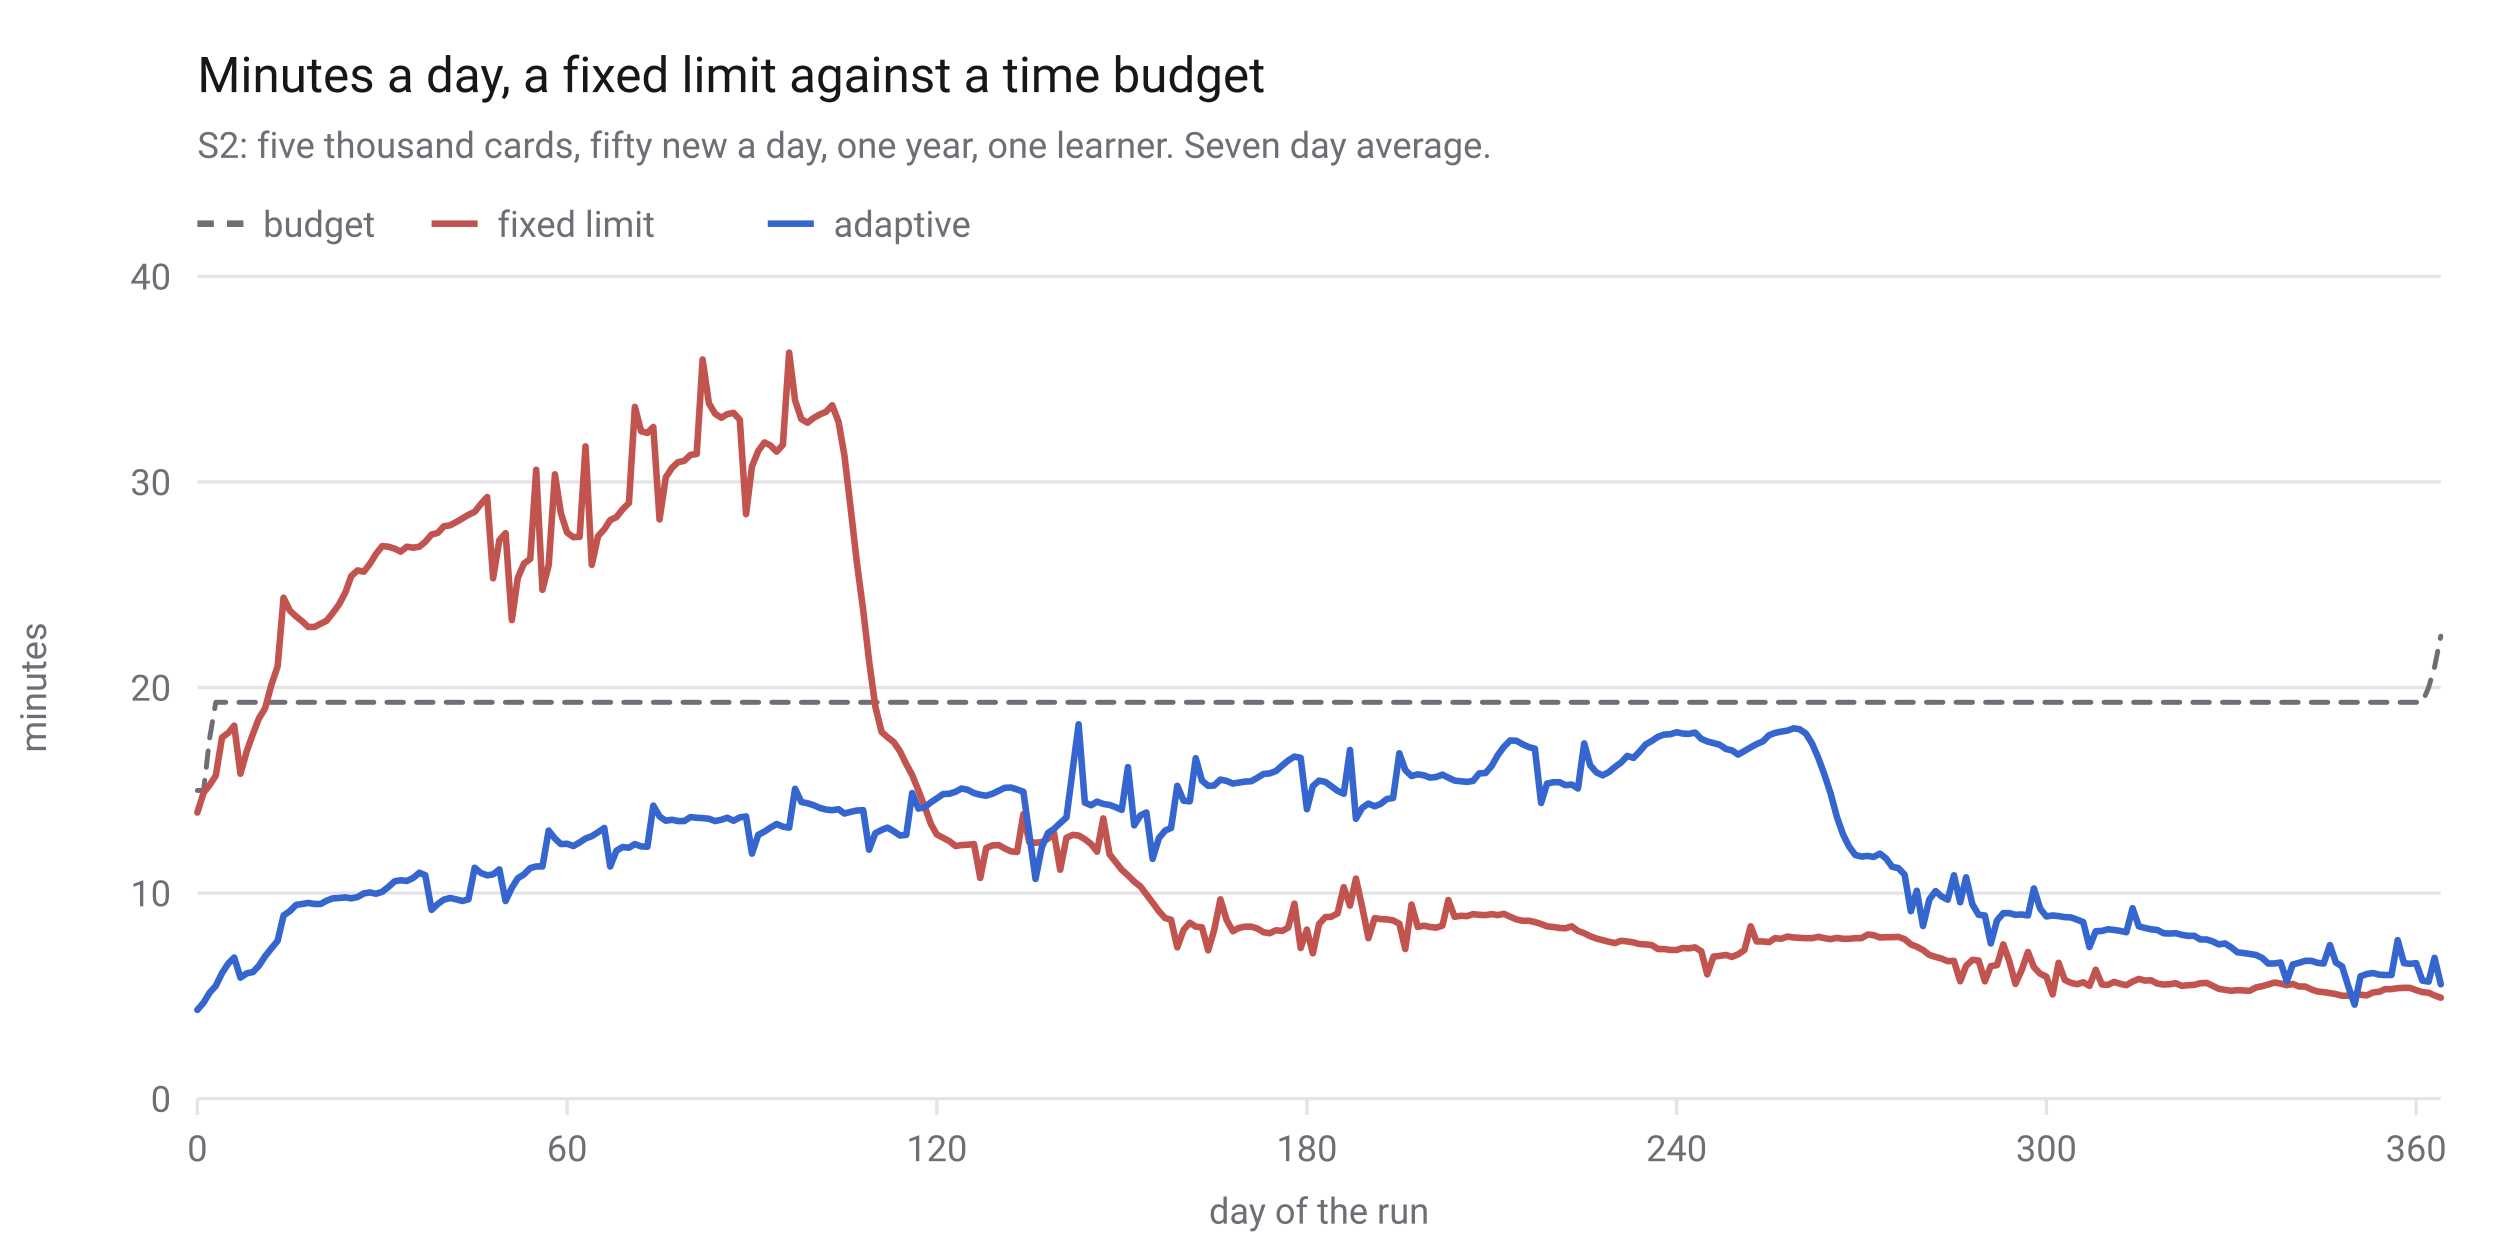
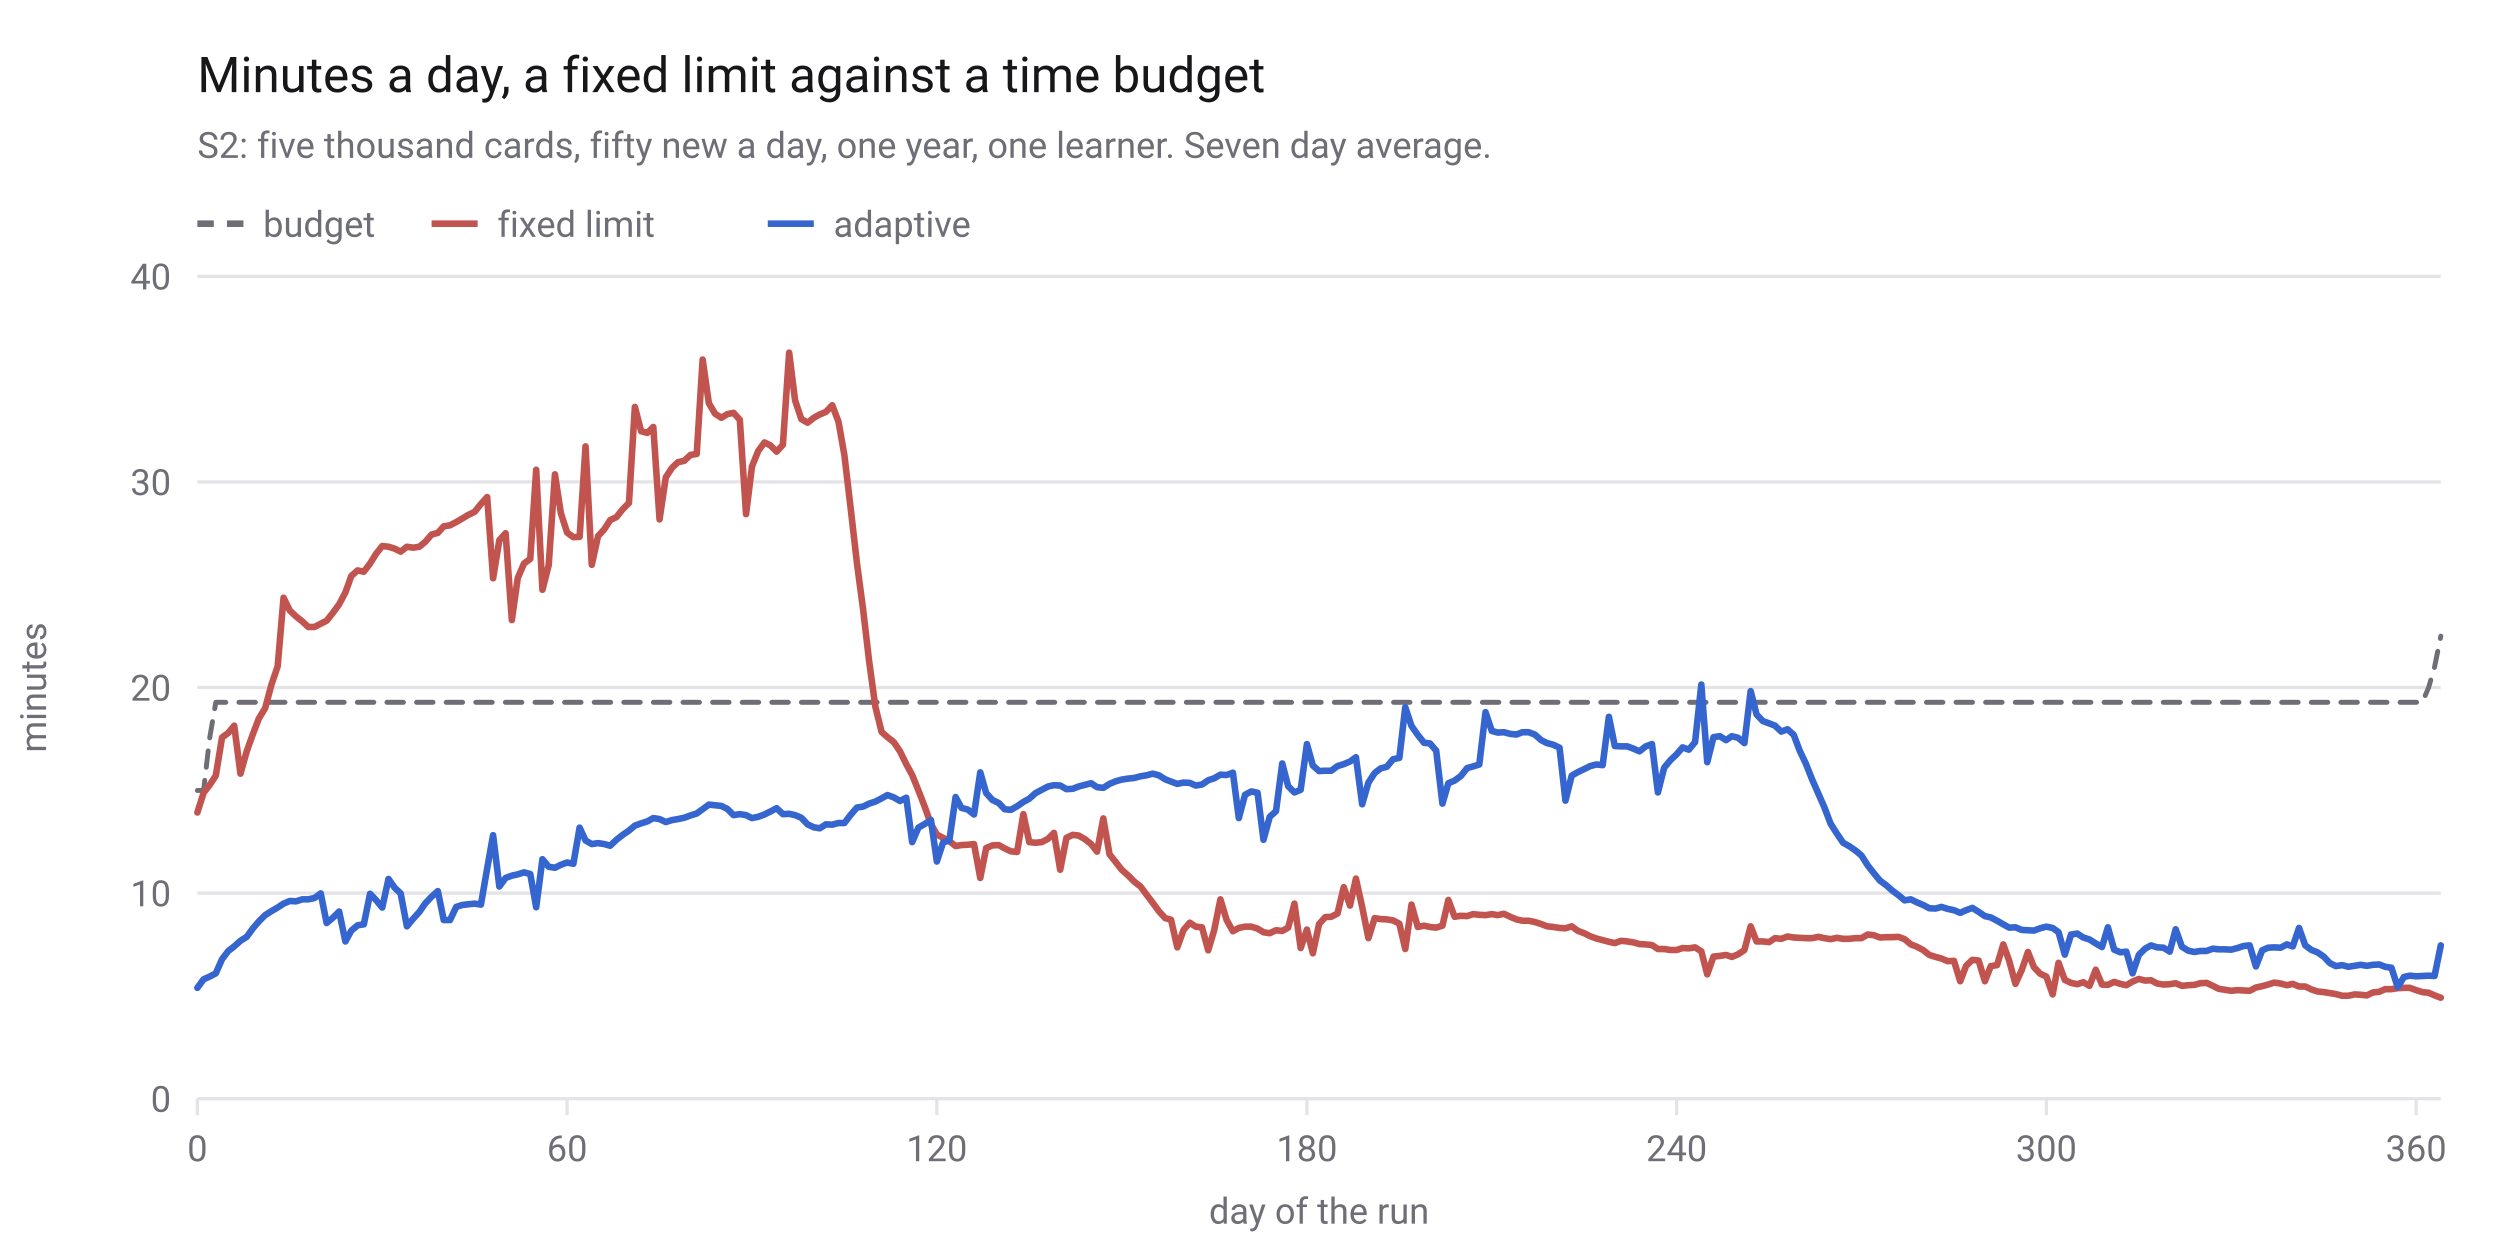
<svg xmlns="http://www.w3.org/2000/svg" viewBox="0 0 760 380" width="760" height="380" font-family="ui-sans-serif, system-ui, -apple-system, Segoe UI, Roboto, Helvetica, Arial, sans-serif">
+   <style>
+ @media (prefers-color-scheme: dark) {
+   [fill="#ffffff"] { fill: #0d1117; }
+   [fill="#17171a"] { fill: #f0f6fc; }
+   [fill="#6e6e76"] { fill: #9198a1; }
+   [stroke="#e4e4e8"] { stroke: #3d444d; }
+   [stroke="#6e6e76"] { stroke: #9198a1; }
+   [stroke="#c25450"] { stroke: #e8847f; }
+   [stroke="#3565ce"] { stroke: #80a7f5; }
+ }
+ </style>
  <rect width="760" height="380" fill="#ffffff" />
  <text x="60" y="28" font-size="15" fill="#17171a">Minutes a day, a fixed limit against a time budget</text>
  <text x="60" y="48" font-size="11" fill="#6e6e76">S2: five thousand cards, fifty new a day, one year, one learner. Seven day average.</text>
  <line x1="60.0" y1="68" x2="74.0" y2="68" stroke="#6e6e76" stroke-width="2" stroke-dasharray="5 4" />
  <text x="80.0" y="72" font-size="11" fill="#6e6e76">budget</text>
  <line x1="131.2" y1="68" x2="145.2" y2="68" stroke="#c25450" stroke-width="2" />
  <text x="151.2" y="72" font-size="11" fill="#6e6e76">fixed limit</text>
  <line x1="233.4" y1="68" x2="247.4" y2="68" stroke="#3565ce" stroke-width="2" />
  <text x="253.4" y="72" font-size="11" fill="#6e6e76">adaptive</text>
  <line x1="60" y1="334.0" x2="742.0" y2="334.0" stroke="#e4e4e8" stroke-width="1" />
  <text x="52" y="338.0" font-size="11" fill="#6e6e76" text-anchor="end">0</text>
  <line x1="60" y1="271.5" x2="742.0" y2="271.5" stroke="#e4e4e8" stroke-width="1" />
  <text x="52" y="275.5" font-size="11" fill="#6e6e76" text-anchor="end">10</text>
  <line x1="60" y1="209.0" x2="742.0" y2="209.0" stroke="#e4e4e8" stroke-width="1" />
  <text x="52" y="213.0" font-size="11" fill="#6e6e76" text-anchor="end">20</text>
  <line x1="60" y1="146.5" x2="742.0" y2="146.5" stroke="#e4e4e8" stroke-width="1" />
  <text x="52" y="150.5" font-size="11" fill="#6e6e76" text-anchor="end">30</text>
  <line x1="60" y1="84.0" x2="742.0" y2="84.0" stroke="#e4e4e8" stroke-width="1" />
  <text x="52" y="88.0" font-size="11" fill="#6e6e76" text-anchor="end">40</text>
  <line x1="60.0" y1="334" x2="60.0" y2="339" stroke="#e4e4e8" stroke-width="1" />
  <text x="60.0" y="353" font-size="11" fill="#6e6e76" text-anchor="middle">0</text>
  <line x1="172.4" y1="334" x2="172.4" y2="339" stroke="#e4e4e8" stroke-width="1" />
  <text x="172.4" y="353" font-size="11" fill="#6e6e76" text-anchor="middle">60</text>
  <line x1="284.8" y1="334" x2="284.8" y2="339" stroke="#e4e4e8" stroke-width="1" />
  <text x="284.8" y="353" font-size="11" fill="#6e6e76" text-anchor="middle">120</text>
  <line x1="397.3" y1="334" x2="397.3" y2="339" stroke="#e4e4e8" stroke-width="1" />
  <text x="397.3" y="353" font-size="11" fill="#6e6e76" text-anchor="middle">180</text>
  <line x1="509.7" y1="334" x2="509.7" y2="339" stroke="#e4e4e8" stroke-width="1" />
  <text x="509.7" y="353" font-size="11" fill="#6e6e76" text-anchor="middle">240</text>
  <line x1="622.1" y1="334" x2="622.1" y2="339" stroke="#e4e4e8" stroke-width="1" />
  <text x="622.1" y="353" font-size="11" fill="#6e6e76" text-anchor="middle">300</text>
  <line x1="734.5" y1="334" x2="734.5" y2="339" stroke="#e4e4e8" stroke-width="1" />
  <text x="734.5" y="353" font-size="11" fill="#6e6e76" text-anchor="middle">360</text>
  <text x="401" y="372" font-size="11" fill="#6e6e76" text-anchor="middle">day of the run</text>
  <text x="14" y="209" font-size="11" fill="#6e6e76" text-anchor="middle" transform="rotate(-90 14 209)">minutes</text>
  <polyline points="60.0,240.3 61.9,240.3 63.7,224.6 65.6,213.5 67.5,213.5 69.4,213.5 71.2,213.5 73.1,213.5 75.0,213.5 76.9,213.5 78.7,213.5 80.6,213.5 82.5,213.5 84.4,213.5 86.2,213.5 88.1,213.5 90.0,213.5 91.9,213.5 93.7,213.5 95.6,213.5 97.5,213.5 99.3,213.5 101.2,213.5 103.1,213.5 105.0,213.5 106.8,213.5 108.7,213.5 110.6,213.5 112.5,213.5 114.3,213.5 116.2,213.5 118.1,213.5 120.0,213.5 121.8,213.5 123.7,213.5 125.6,213.5 127.5,213.5 129.3,213.5 131.2,213.5 133.1,213.5 134.9,213.5 136.8,213.5 138.7,213.5 140.6,213.5 142.4,213.5 144.3,213.5 146.2,213.5 148.1,213.5 149.9,213.5 151.8,213.5 153.7,213.5 155.6,213.5 157.4,213.5 159.3,213.5 161.2,213.5 163.0,213.5 164.9,213.5 166.8,213.5 168.7,213.5 170.5,213.5 172.4,213.5 174.3,213.5 176.2,213.5 178.0,213.5 179.9,213.5 181.8,213.5 183.7,213.5 185.5,213.5 187.4,213.5 189.3,213.5 191.2,213.5 193.0,213.5 194.9,213.5 196.8,213.5 198.6,213.5 200.5,213.5 202.4,213.5 204.3,213.5 206.1,213.5 208.0,213.5 209.9,213.5 211.8,213.5 213.6,213.5 215.5,213.5 217.4,213.5 219.3,213.5 221.1,213.5 223.0,213.5 224.9,213.5 226.8,213.5 228.6,213.5 230.5,213.5 232.4,213.5 234.2,213.5 236.1,213.5 238.0,213.5 239.9,213.5 241.7,213.5 243.6,213.5 245.5,213.5 247.4,213.5 249.2,213.5 251.1,213.5 253.0,213.5 254.9,213.5 256.7,213.5 258.6,213.5 260.5,213.5 262.4,213.5 264.2,213.5 266.1,213.5 268.0,213.5 269.8,213.5 271.7,213.5 273.6,213.5 275.5,213.5 277.3,213.5 279.2,213.5 281.1,213.5 283.0,213.5 284.8,213.5 286.7,213.5 288.6,213.5 290.5,213.5 292.3,213.5 294.2,213.5 296.1,213.5 298.0,213.5 299.8,213.5 301.7,213.5 303.6,213.5 305.4,213.5 307.3,213.5 309.2,213.5 311.1,213.5 312.9,213.5 314.8,213.5 316.7,213.5 318.6,213.5 320.4,213.5 322.3,213.5 324.2,213.5 326.1,213.5 327.9,213.5 329.8,213.5 331.7,213.5 333.5,213.5 335.4,213.5 337.3,213.5 339.2,213.5 341.0,213.5 342.9,213.5 344.8,213.5 346.7,213.5 348.5,213.5 350.4,213.5 352.3,213.5 354.2,213.5 356.0,213.5 357.9,213.5 359.8,213.5 361.7,213.5 363.5,213.5 365.4,213.5 367.3,213.5 369.1,213.5 371.0,213.5 372.9,213.5 374.8,213.5 376.6,213.5 378.5,213.5 380.4,213.5 382.3,213.5 384.1,213.5 386.0,213.5 387.9,213.5 389.8,213.5 391.6,213.5 393.5,213.5 395.4,213.5 397.3,213.5 399.1,213.5 401.0,213.5 402.9,213.5 404.7,213.5 406.6,213.5 408.5,213.5 410.4,213.5 412.2,213.5 414.1,213.5 416.0,213.5 417.9,213.5 419.7,213.5 421.6,213.5 423.5,213.5 425.4,213.5 427.2,213.5 429.1,213.5 431.0,213.5 432.9,213.5 434.7,213.5 436.6,213.5 438.5,213.5 440.3,213.5 442.2,213.5 444.1,213.5 446.0,213.5 447.8,213.5 449.7,213.5 451.6,213.5 453.5,213.5 455.3,213.5 457.2,213.5 459.1,213.5 461.0,213.5 462.8,213.5 464.7,213.5 466.6,213.5 468.5,213.5 470.3,213.5 472.2,213.5 474.1,213.5 475.9,213.5 477.8,213.5 479.7,213.5 481.6,213.5 483.4,213.5 485.3,213.5 487.2,213.5 489.1,213.5 490.9,213.5 492.8,213.5 494.7,213.5 496.6,213.5 498.4,213.5 500.3,213.5 502.2,213.5 504.0,213.5 505.9,213.5 507.8,213.5 509.7,213.5 511.5,213.5 513.4,213.5 515.3,213.5 517.2,213.5 519.0,213.5 520.9,213.5 522.8,213.5 524.7,213.5 526.5,213.5 528.4,213.5 530.3,213.5 532.2,213.5 534.0,213.5 535.9,213.5 537.8,213.5 539.6,213.5 541.5,213.5 543.4,213.5 545.3,213.5 547.1,213.5 549.0,213.5 550.9,213.5 552.8,213.5 554.6,213.5 556.5,213.5 558.4,213.5 560.3,213.5 562.1,213.5 564.0,213.5 565.9,213.5 567.8,213.5 569.6,213.5 571.5,213.5 573.4,213.5 575.2,213.5 577.1,213.5 579.0,213.5 580.9,213.5 582.7,213.5 584.6,213.5 586.5,213.5 588.4,213.5 590.2,213.5 592.1,213.5 594.0,213.5 595.9,213.5 597.7,213.5 599.6,213.5 601.5,213.5 603.4,213.5 605.2,213.5 607.1,213.5 609.0,213.5 610.8,213.5 612.7,213.5 614.6,213.5 616.5,213.5 618.3,213.5 620.2,213.5 622.1,213.5 624.0,213.5 625.8,213.5 627.7,213.5 629.6,213.5 631.5,213.5 633.3,213.5 635.2,213.5 637.1,213.5 639.0,213.5 640.8,213.5 642.7,213.5 644.6,213.5 646.4,213.5 648.3,213.5 650.2,213.5 652.1,213.5 653.9,213.5 655.8,213.5 657.7,213.5 659.6,213.5 661.4,213.5 663.3,213.5 665.2,213.5 667.1,213.5 668.9,213.5 670.8,213.5 672.7,213.5 674.5,213.5 676.4,213.5 678.3,213.5 680.2,213.5 682.0,213.5 683.9,213.5 685.8,213.5 687.7,213.5 689.5,213.5 691.4,213.5 693.3,213.5 695.2,213.5 697.0,213.5 698.9,213.5 700.8,213.5 702.7,213.5 704.5,213.5 706.4,213.5 708.3,213.5 710.1,213.5 712.0,213.5 713.9,213.5 715.8,213.5 717.6,213.5 719.5,213.5 721.4,213.5 723.3,213.5 725.1,213.5 727.0,213.5 728.9,213.5 730.8,213.5 732.6,213.5 734.5,213.5 736.4,213.5 738.3,209.0 740.1,202.8 742.0,193.4" fill="none" stroke="#6e6e76" stroke-width="1.5" stroke-linejoin="round" stroke-linecap="round" stroke-dasharray="5 4" />
  <polyline points="60.0,247.0 61.9,241.0 63.7,238.7 65.6,235.8 67.5,224.2 69.4,222.8 71.2,220.6 73.1,235.2 75.0,228.4 76.9,223.1 78.7,218.4 80.6,215.3 82.5,208.2 84.4,202.6 86.2,181.7 88.1,185.6 90.0,187.4 91.9,188.9 93.7,190.6 95.6,190.6 97.5,189.6 99.3,188.7 101.2,186.3 103.1,183.7 105.0,180.1 106.8,175.1 108.7,173.4 110.6,173.8 112.5,171.3 114.3,168.4 116.2,166.0 118.1,166.2 120.0,166.8 121.8,167.7 123.7,166.2 125.6,166.5 127.5,166.2 129.3,164.7 131.2,162.5 133.1,162.0 134.9,160.0 136.8,159.7 138.7,158.7 140.6,157.6 142.4,156.5 144.3,155.6 146.2,153.2 148.1,151.1 149.9,175.8 151.8,164.2 153.7,162.1 155.6,188.5 157.4,175.7 159.3,171.3 161.2,169.9 163.0,142.8 164.9,179.3 166.8,171.8 168.7,144.2 170.5,156.0 172.4,161.9 174.3,163.3 176.2,163.2 178.0,135.7 179.9,171.7 181.8,163.0 183.7,160.9 185.5,158.1 187.4,157.2 189.3,154.8 191.2,152.9 193.0,123.7 194.9,131.1 196.8,131.6 198.6,129.8 200.5,157.9 202.4,145.1 204.3,142.2 206.1,140.5 208.0,140.1 209.9,138.3 211.8,138.0 213.6,109.3 215.5,122.6 217.4,125.8 219.3,127.0 221.1,125.9 223.0,125.5 224.9,127.6 226.8,156.3 228.6,141.8 230.5,137.1 232.4,134.5 234.2,135.4 236.1,137.3 238.0,135.2 239.9,107.2 241.7,121.7 243.6,127.4 245.5,128.5 247.4,127.0 249.2,126.0 251.1,125.2 253.0,123.2 254.9,128.2 256.7,138.4 258.6,154.5 260.5,171.1 262.4,185.4 264.2,200.9 266.1,214.8 268.0,222.5 269.8,224.1 271.7,225.6 273.6,228.4 275.5,232.3 277.3,235.6 279.2,240.3 281.1,245.2 283.0,250.5 284.8,253.7 286.7,254.7 288.6,255.7 290.5,257.2 292.3,256.9 294.2,256.8 296.1,256.6 298.0,266.9 299.8,257.8 301.7,257.0 303.6,256.9 305.4,257.9 307.3,258.8 309.2,259.0 311.1,247.5 312.9,256.0 314.8,256.2 316.7,256.0 318.6,255.0 320.4,253.2 322.3,264.4 324.2,254.7 326.1,253.8 327.9,254.0 329.8,255.1 331.7,256.6 333.5,258.9 335.4,248.8 337.3,259.7 339.2,262.1 341.0,264.4 342.9,266.1 344.8,268.0 346.7,269.5 348.5,271.9 350.4,274.4 352.3,277.0 354.2,279.1 356.0,279.6 357.9,288.0 359.8,282.7 361.7,280.5 363.5,281.7 365.4,281.9 367.3,288.9 369.1,282.8 371.0,273.4 372.9,279.7 374.8,283.1 376.6,282.1 378.5,281.7 380.4,281.7 382.3,282.3 384.1,283.4 386.0,283.7 387.9,282.8 389.8,283.0 391.6,282.0 393.5,274.7 395.4,288.2 397.3,282.6 399.1,289.8 401.0,280.9 402.9,278.8 404.7,278.7 406.6,277.7 408.5,269.7 410.4,275.3 412.2,267.1 414.1,275.7 416.0,285.2 417.9,279.1 419.7,279.4 421.6,279.5 423.5,279.8 425.4,280.8 427.2,288.5 429.1,275.0 431.0,281.8 432.9,281.4 434.7,281.8 436.6,282.0 438.5,281.4 440.3,273.6 442.2,278.7 444.1,278.4 446.0,278.5 447.8,277.9 449.7,278.1 451.6,278.2 453.5,277.9 455.3,278.2 457.2,277.8 459.1,278.7 461.0,279.5 462.8,279.9 464.7,279.9 466.6,280.3 468.5,280.9 470.3,281.6 472.2,281.8 474.1,282.1 475.9,282.2 477.8,281.6 479.7,283.0 481.6,283.7 483.4,284.6 485.3,285.3 487.2,285.8 489.1,286.3 490.9,286.7 492.8,286.0 494.7,286.2 496.6,286.5 498.4,287.0 500.3,287.1 502.2,287.3 504.0,288.5 505.9,288.5 507.8,288.8 509.7,288.8 511.5,288.2 513.4,288.3 515.3,288.0 517.2,289.2 519.0,296.2 520.9,290.8 522.8,290.6 524.7,290.3 526.5,290.9 528.4,290.1 530.3,288.8 532.2,281.6 534.0,286.2 535.9,286.2 537.8,286.4 539.6,285.2 541.5,285.4 543.4,284.7 545.3,285.0 547.1,285.1 549.0,285.2 550.9,285.2 552.8,284.8 554.6,285.2 556.5,285.5 558.4,285.1 560.3,285.4 562.1,285.4 564.0,285.2 565.9,285.2 567.8,284.1 569.6,284.3 571.5,285.0 573.4,284.9 575.2,284.9 577.1,284.8 579.0,285.5 580.9,287.1 582.7,287.8 584.6,288.8 586.5,290.3 588.4,290.9 590.2,291.4 592.1,292.2 594.0,292.1 595.9,298.3 597.7,293.6 599.6,291.8 601.5,292.0 603.4,298.3 605.2,293.7 607.1,293.4 609.0,287.1 610.8,292.1 612.7,299.1 614.6,294.9 616.5,289.4 618.3,294.0 620.2,296.0 622.1,296.9 624.0,302.3 625.8,292.7 627.7,297.9 629.6,298.8 631.5,299.2 633.3,298.6 635.2,299.7 637.1,294.8 639.0,299.3 640.8,299.4 642.7,298.5 644.6,299.1 646.4,299.5 648.3,298.4 650.2,297.6 652.1,298.1 653.9,298.0 655.8,299.0 657.7,299.3 659.6,299.2 661.4,298.9 663.3,299.7 665.2,299.5 667.1,299.4 668.9,298.9 670.8,298.8 672.7,299.7 674.5,300.6 676.4,300.9 678.3,301.2 680.2,301.0 682.0,301.1 683.9,301.2 685.8,300.2 687.7,299.8 689.5,299.3 691.4,298.7 693.3,299.0 695.2,299.5 697.0,299.1 698.9,299.9 700.8,299.9 702.7,300.8 704.5,301.4 706.4,301.6 708.3,301.9 710.1,302.2 712.0,302.7 713.9,302.7 715.8,302.3 717.6,302.4 719.5,302.6 721.4,301.7 723.3,301.5 725.1,300.7 727.0,300.7 728.9,300.4 730.8,300.3 732.6,300.3 734.5,301.0 736.4,301.6 738.3,301.8 740.1,302.6 742.0,303.3" fill="none" stroke="#c25450" stroke-width="2" stroke-linejoin="round" stroke-linecap="round" />
-   <polyline points="60.0,307.0 61.9,304.8 63.7,301.8 65.6,299.7 67.5,295.8 69.4,292.9 71.2,291.1 73.1,297.2 75.0,295.9 76.9,295.5 78.7,293.6 80.6,290.7 82.5,288.3 84.4,286.0 86.2,278.3 88.1,277.0 90.0,275.1 91.9,274.8 93.7,274.5 95.6,274.8 97.5,274.8 99.3,273.8 101.2,273.1 103.1,273.0 105.0,272.8 106.8,273.1 108.7,272.7 110.6,271.6 112.5,271.3 114.3,271.7 116.2,271.1 118.1,269.6 120.0,267.9 121.8,267.6 123.7,267.8 125.6,266.9 127.5,265.3 129.3,266.1 131.2,276.6 133.1,274.8 134.9,273.5 136.8,273.0 138.7,273.4 140.6,273.9 142.4,273.4 144.3,263.8 146.2,265.4 148.1,266.1 149.9,265.8 151.8,264.3 153.7,273.9 155.6,269.9 157.4,267.0 159.3,265.8 161.2,263.9 163.0,263.4 164.9,263.4 166.8,252.5 168.7,254.9 170.5,256.6 172.4,256.5 174.3,257.2 176.2,256.1 178.0,254.9 179.9,254.2 181.8,253.0 183.7,251.7 185.5,263.4 187.4,258.6 189.3,257.5 191.2,257.7 193.0,256.6 194.9,257.3 196.8,257.4 198.6,244.9 200.5,248.2 202.4,249.5 204.3,249.2 206.1,249.6 208.0,249.6 209.9,248.4 211.8,248.6 213.6,248.7 215.5,248.9 217.4,249.6 219.3,249.2 221.1,248.6 223.0,249.5 224.9,248.5 226.8,248.2 228.6,259.5 230.5,253.8 232.4,252.8 234.2,251.6 236.1,250.5 238.0,251.3 239.9,251.6 241.7,239.8 243.6,243.8 245.5,244.2 247.4,244.8 249.2,245.6 251.1,246.1 253.0,246.3 254.9,246.0 256.7,247.3 258.6,246.8 260.5,246.4 262.4,246.3 264.2,258.3 266.1,253.3 268.0,252.3 269.8,251.6 271.7,252.7 273.6,254.0 275.5,253.8 277.3,241.1 279.2,245.8 281.1,245.4 283.0,243.9 284.8,242.7 286.7,241.4 288.6,241.3 290.5,240.7 292.3,239.7 294.2,240.1 296.1,241.1 298.0,241.6 299.8,241.9 301.7,241.3 303.6,240.4 305.4,239.5 307.3,239.4 309.2,240.0 311.1,240.7 312.9,253.5 314.8,267.2 316.7,257.6 318.6,253.2 320.4,252.0 322.3,250.2 324.2,248.5 326.1,234.0 327.9,220.2 329.8,244.0 331.7,244.8 333.5,243.7 335.4,244.4 337.3,244.7 339.2,245.4 341.0,246.2 342.9,233.2 344.8,250.9 346.7,247.9 348.5,247.0 350.4,261.1 352.3,254.8 354.2,252.5 356.0,251.7 357.9,238.9 359.8,243.4 361.7,243.6 363.5,230.5 365.4,237.3 367.3,238.9 369.1,238.8 371.0,237.0 372.9,237.4 374.8,238.2 376.6,237.9 378.5,237.6 380.4,237.5 382.3,236.4 384.1,235.3 386.0,235.1 387.9,234.4 389.8,232.7 391.6,231.2 393.5,230.0 395.4,230.4 397.3,246.0 399.1,239.0 401.0,237.3 402.9,237.7 404.7,239.0 406.6,240.4 408.5,241.3 410.4,228.0 412.2,248.9 414.1,245.6 416.0,244.3 417.9,245.1 419.7,244.4 421.6,242.9 423.5,242.6 425.4,229.0 427.2,234.1 429.1,235.9 431.0,235.4 432.9,235.7 434.7,236.4 436.6,236.2 438.5,235.5 440.3,236.4 442.2,237.3 444.1,237.5 446.0,237.7 447.8,237.4 449.7,235.1 451.6,235.0 453.5,232.8 455.3,229.6 457.2,227.0 459.1,225.1 461.0,225.2 462.8,226.2 464.7,227.1 466.6,227.6 468.5,244.1 470.3,238.2 472.2,237.8 474.1,237.8 475.9,238.7 477.8,238.5 479.7,239.7 481.6,226.0 483.4,232.6 485.3,234.8 487.2,235.7 489.1,234.7 490.9,233.2 492.8,231.8 494.7,229.8 496.6,230.4 498.4,228.5 500.3,226.3 502.2,225.2 504.0,224.0 505.9,223.3 507.8,223.2 509.7,222.6 511.5,223.0 513.4,223.1 515.3,222.7 517.2,224.6 519.0,225.4 520.9,225.9 522.8,226.4 524.7,227.7 526.5,228.1 528.4,229.4 530.3,228.3 532.2,227.2 534.0,226.2 535.9,225.4 537.8,223.5 539.6,222.8 541.5,222.4 543.4,222.1 545.3,221.4 547.1,221.7 549.0,223.0 550.9,226.1 552.8,230.5 554.6,235.4 556.5,241.2 558.4,248.3 560.3,253.7 562.1,257.3 564.0,259.9 565.9,260.4 567.8,260.2 569.6,260.5 571.5,259.5 573.4,261.0 575.2,263.5 577.1,263.9 579.0,265.9 580.9,277.0 582.7,270.8 584.6,281.5 586.5,273.5 588.4,270.9 590.2,272.5 592.1,273.5 594.0,266.1 595.9,274.3 597.7,266.7 599.6,274.9 601.5,278.1 603.4,278.3 605.2,286.8 607.1,279.8 609.0,277.6 610.8,277.6 612.7,278.1 614.6,278.0 616.5,278.3 618.3,270.1 620.2,276.2 622.1,278.6 624.0,278.3 625.8,278.5 627.7,278.8 629.6,278.9 631.5,279.6 633.3,280.3 635.2,287.9 637.1,283.1 639.0,283.0 640.8,282.5 642.7,282.7 644.6,283.0 646.4,283.4 648.3,276.1 650.2,281.6 652.1,282.1 653.9,282.5 655.8,282.7 657.7,283.7 659.6,283.8 661.4,283.7 663.3,284.2 665.2,284.5 667.1,284.5 668.9,285.6 670.8,285.6 672.7,286.2 674.5,287.1 676.4,286.8 678.3,288.0 680.2,289.5 682.0,289.7 683.9,290.0 685.8,290.3 687.7,291.2 689.5,292.9 691.4,292.9 693.3,292.6 695.2,298.3 697.0,293.2 698.9,292.7 700.8,292.1 702.7,292.1 704.5,292.7 706.4,292.9 708.3,287.3 710.1,292.6 712.0,293.8 713.9,299.9 715.8,305.4 717.6,296.8 719.5,296.1 721.4,295.8 723.3,296.3 725.1,296.4 727.0,296.4 728.9,285.8 730.8,292.8 732.6,293.0 734.5,292.8 736.4,298.1 738.3,298.4 740.1,291.2 742.0,299.2" fill="none" stroke="#3565ce" stroke-width="2" stroke-linejoin="round" stroke-linecap="round" />
+   <polyline points="60.0,300.3 61.9,297.7 63.7,296.9 65.6,295.9 67.5,291.6 69.4,289.1 71.2,287.7 73.1,286.0 75.0,284.8 76.9,282.2 78.7,280.1 80.6,278.2 82.5,277.0 84.4,275.9 86.2,274.7 88.1,273.9 90.0,274.0 91.9,273.4 93.7,273.4 95.6,273.0 97.5,271.6 99.3,280.6 101.2,279.0 103.1,277.1 105.0,286.2 106.8,282.9 108.7,281.3 110.6,281.0 112.5,271.7 114.3,273.6 116.2,275.9 118.1,267.2 120.0,269.9 121.8,271.6 123.7,281.6 125.6,279.3 127.5,277.2 129.3,274.6 131.2,272.6 133.1,270.9 134.9,279.7 136.8,279.7 138.7,275.7 140.6,275.1 142.4,274.9 144.3,274.7 146.2,275.0 148.1,264.0 149.9,253.9 151.8,269.5 153.7,266.9 155.6,266.2 157.4,265.8 159.3,265.2 161.2,265.7 163.0,275.8 164.9,261.2 166.8,263.5 168.7,263.8 170.5,262.9 172.4,262.2 174.3,262.6 176.2,251.6 178.0,255.5 179.9,256.6 181.8,256.3 183.7,256.6 185.5,257.1 187.4,255.3 189.3,253.8 191.2,252.5 193.0,251.0 194.9,250.3 196.8,249.7 198.6,248.7 200.5,249.0 202.4,249.9 204.3,249.3 206.1,249.0 208.0,248.6 209.9,247.9 211.8,247.3 213.6,246.0 215.5,244.6 217.4,244.8 219.3,245.0 221.1,245.9 223.0,247.8 224.9,247.5 226.8,247.8 228.6,248.7 230.5,248.3 232.4,247.6 234.2,246.7 236.1,245.7 238.0,247.5 239.9,247.4 241.7,247.8 243.6,248.6 245.5,250.6 247.4,251.5 249.2,251.8 251.1,250.6 253.0,250.7 254.9,250.2 256.7,250.2 258.6,247.7 260.5,245.5 262.4,245.2 264.2,244.3 266.1,243.7 268.0,242.7 269.8,241.7 271.7,242.4 273.6,243.5 275.5,242.5 277.3,256.0 279.2,251.6 281.1,250.5 283.0,249.3 284.8,261.9 286.7,256.1 288.6,255.5 290.5,242.3 292.3,245.6 294.2,246.1 296.1,247.6 298.0,234.8 299.8,241.1 301.7,243.2 303.6,244.1 305.4,246.0 307.3,246.2 309.2,245.1 311.1,243.8 312.9,242.8 314.8,241.1 316.7,240.1 318.6,239.1 320.4,238.7 322.3,238.8 324.2,239.9 326.1,239.8 327.9,239.1 329.8,238.6 331.7,238.1 333.5,239.3 335.4,239.5 337.3,238.3 339.2,237.5 341.0,237.0 342.9,236.7 344.8,236.5 346.7,236.0 348.5,235.7 350.4,235.2 352.3,235.7 354.2,236.9 356.0,237.6 357.9,238.3 359.8,237.9 361.7,238.0 363.5,238.8 365.4,238.5 367.3,237.2 369.1,236.6 371.0,235.5 372.9,235.6 374.8,234.9 376.6,248.7 378.5,241.6 380.4,240.6 382.3,241.0 384.1,255.3 386.0,248.3 387.9,246.6 389.8,232.1 391.6,239.0 393.5,240.9 395.4,240.1 397.3,226.2 399.1,232.7 401.0,234.4 402.9,234.3 404.7,234.3 406.6,232.9 408.5,232.3 410.4,231.5 412.2,230.2 414.1,244.5 416.0,237.9 417.9,235.0 419.7,233.6 421.6,233.1 423.5,230.8 425.4,230.4 427.2,215.0 429.1,220.7 431.0,223.4 432.9,225.8 434.7,226.0 436.6,228.2 438.5,244.3 440.3,238.1 442.2,237.3 444.1,235.9 446.0,233.5 447.8,233.0 449.7,232.4 451.6,216.5 453.5,222.2 455.3,222.7 457.2,222.6 459.1,223.1 461.0,223.3 462.8,222.6 464.7,222.6 466.6,223.3 468.5,225.0 470.3,225.9 472.2,226.4 474.1,227.3 475.9,243.4 477.8,235.8 479.7,234.7 481.6,233.8 483.4,232.9 485.3,232.4 487.2,232.6 489.1,217.9 490.9,226.8 492.8,226.9 494.7,226.9 496.6,227.6 498.4,228.4 500.3,226.9 502.2,226.2 504.0,240.9 505.9,233.4 507.8,231.1 509.7,229.3 511.5,227.2 513.4,227.9 515.3,225.6 517.2,208.1 519.0,231.7 520.9,224.1 522.8,223.8 524.7,225.0 526.5,223.8 528.4,224.3 530.3,225.9 532.2,210.1 534.0,217.2 535.9,219.2 537.8,219.9 539.6,220.6 541.5,222.4 543.4,221.7 545.3,223.4 547.1,228.2 549.0,232.2 550.9,237.0 552.8,241.3 554.6,245.4 556.5,250.4 558.4,253.4 560.3,256.2 562.1,257.2 564.0,258.5 565.9,260.1 567.8,263.1 569.6,265.4 571.5,267.7 573.4,269.1 575.2,270.7 577.1,272.1 579.0,273.7 580.9,273.4 582.7,274.3 584.6,275.1 586.5,276.1 588.4,276.2 590.2,275.7 592.1,276.3 594.0,276.7 595.9,277.5 597.7,276.7 599.6,276.0 601.5,277.2 603.4,278.5 605.2,278.9 607.1,279.9 609.0,281.0 610.8,282.0 612.7,281.9 614.6,282.7 616.5,282.8 618.3,282.9 620.2,282.2 622.1,281.7 624.0,282.1 625.8,283.4 627.7,290.2 629.6,284.1 631.5,283.8 633.3,285.0 635.2,285.6 637.1,286.8 639.0,287.9 640.8,281.9 642.7,288.7 644.6,289.5 646.4,289.3 648.3,295.9 650.2,290.3 652.1,288.4 653.9,287.4 655.8,288.0 657.7,288.1 659.6,289.3 661.4,282.5 663.3,287.8 665.2,289.0 667.1,289.4 668.9,289.1 670.8,289.1 672.7,288.4 674.5,288.6 676.4,288.6 678.3,288.7 680.2,288.2 682.0,287.6 683.9,287.4 685.8,293.8 687.7,288.9 689.5,288.1 691.4,288.0 693.3,288.1 695.2,287.1 697.0,287.7 698.9,282.1 700.8,287.4 702.7,288.8 704.5,289.5 706.4,290.8 708.3,292.8 710.1,293.7 712.0,293.4 713.9,293.9 715.8,293.6 717.6,293.3 719.5,293.6 721.4,293.3 723.3,293.2 725.1,293.9 727.0,294.2 728.9,300.1 730.8,297.0 732.6,296.6 734.5,296.8 736.4,296.7 738.3,296.6 740.1,296.7 742.0,287.4" fill="none" stroke="#3565ce" stroke-width="2" stroke-linejoin="round" stroke-linecap="round" />
</svg>
